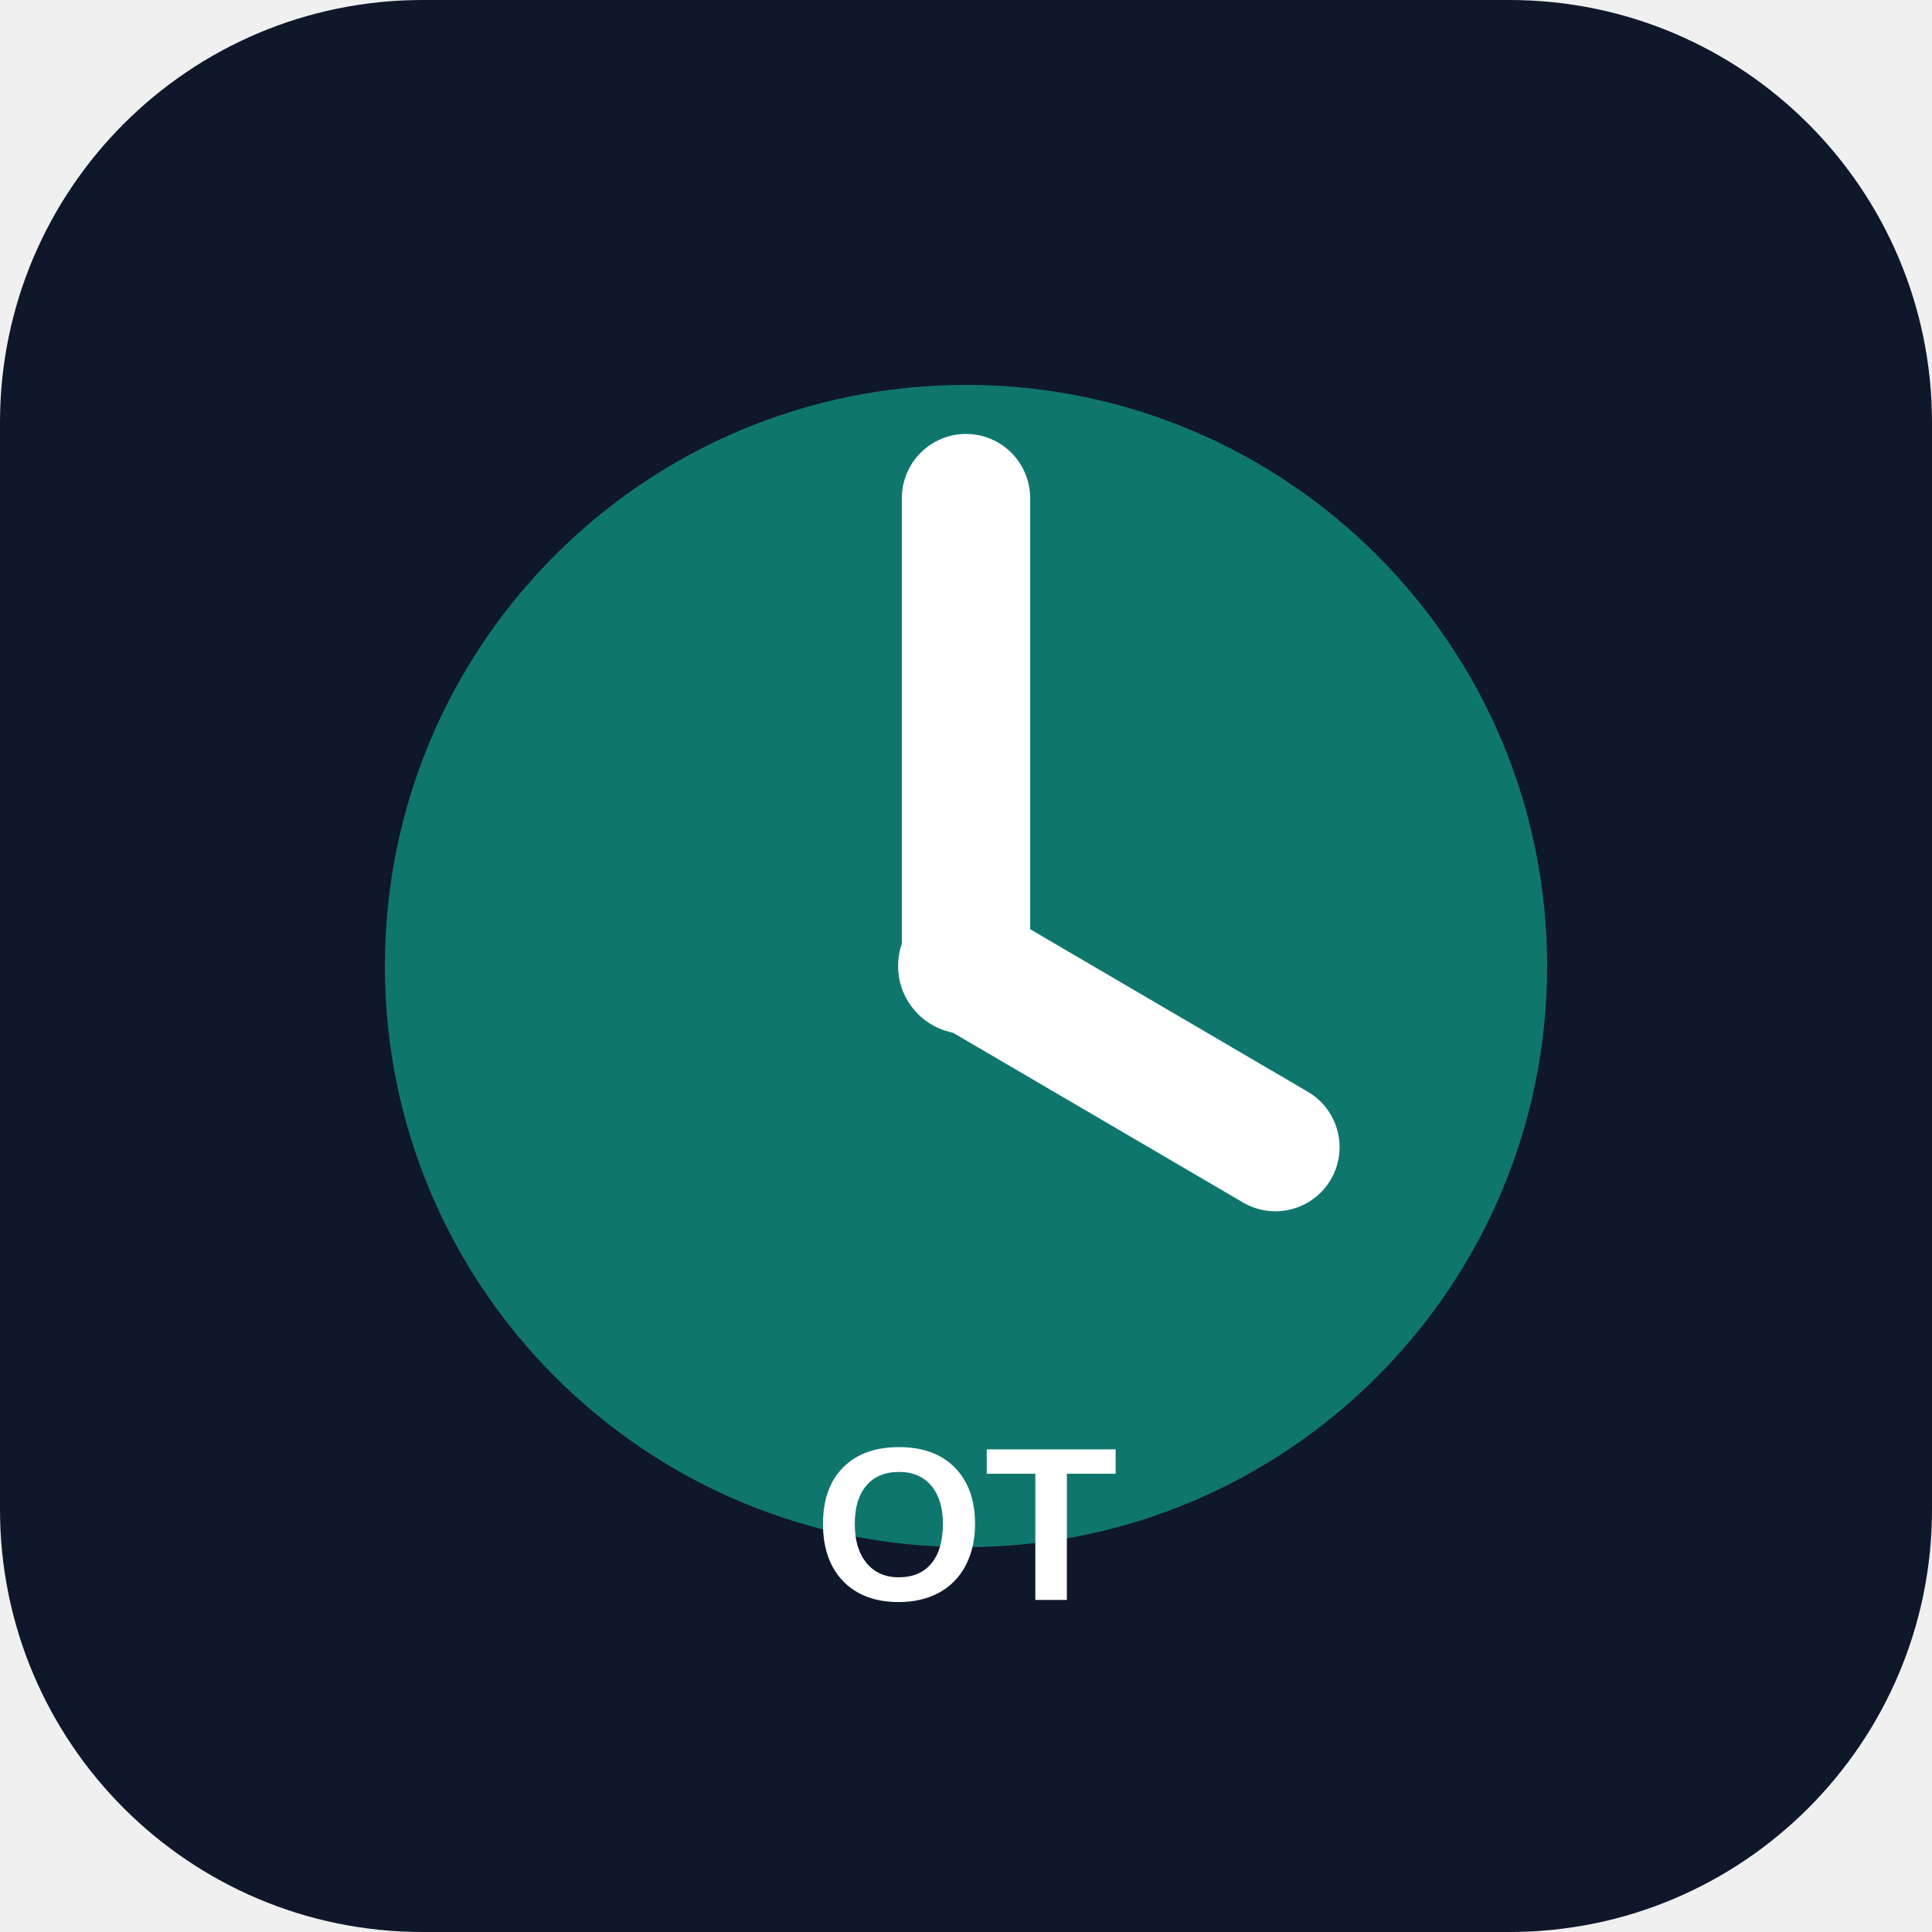
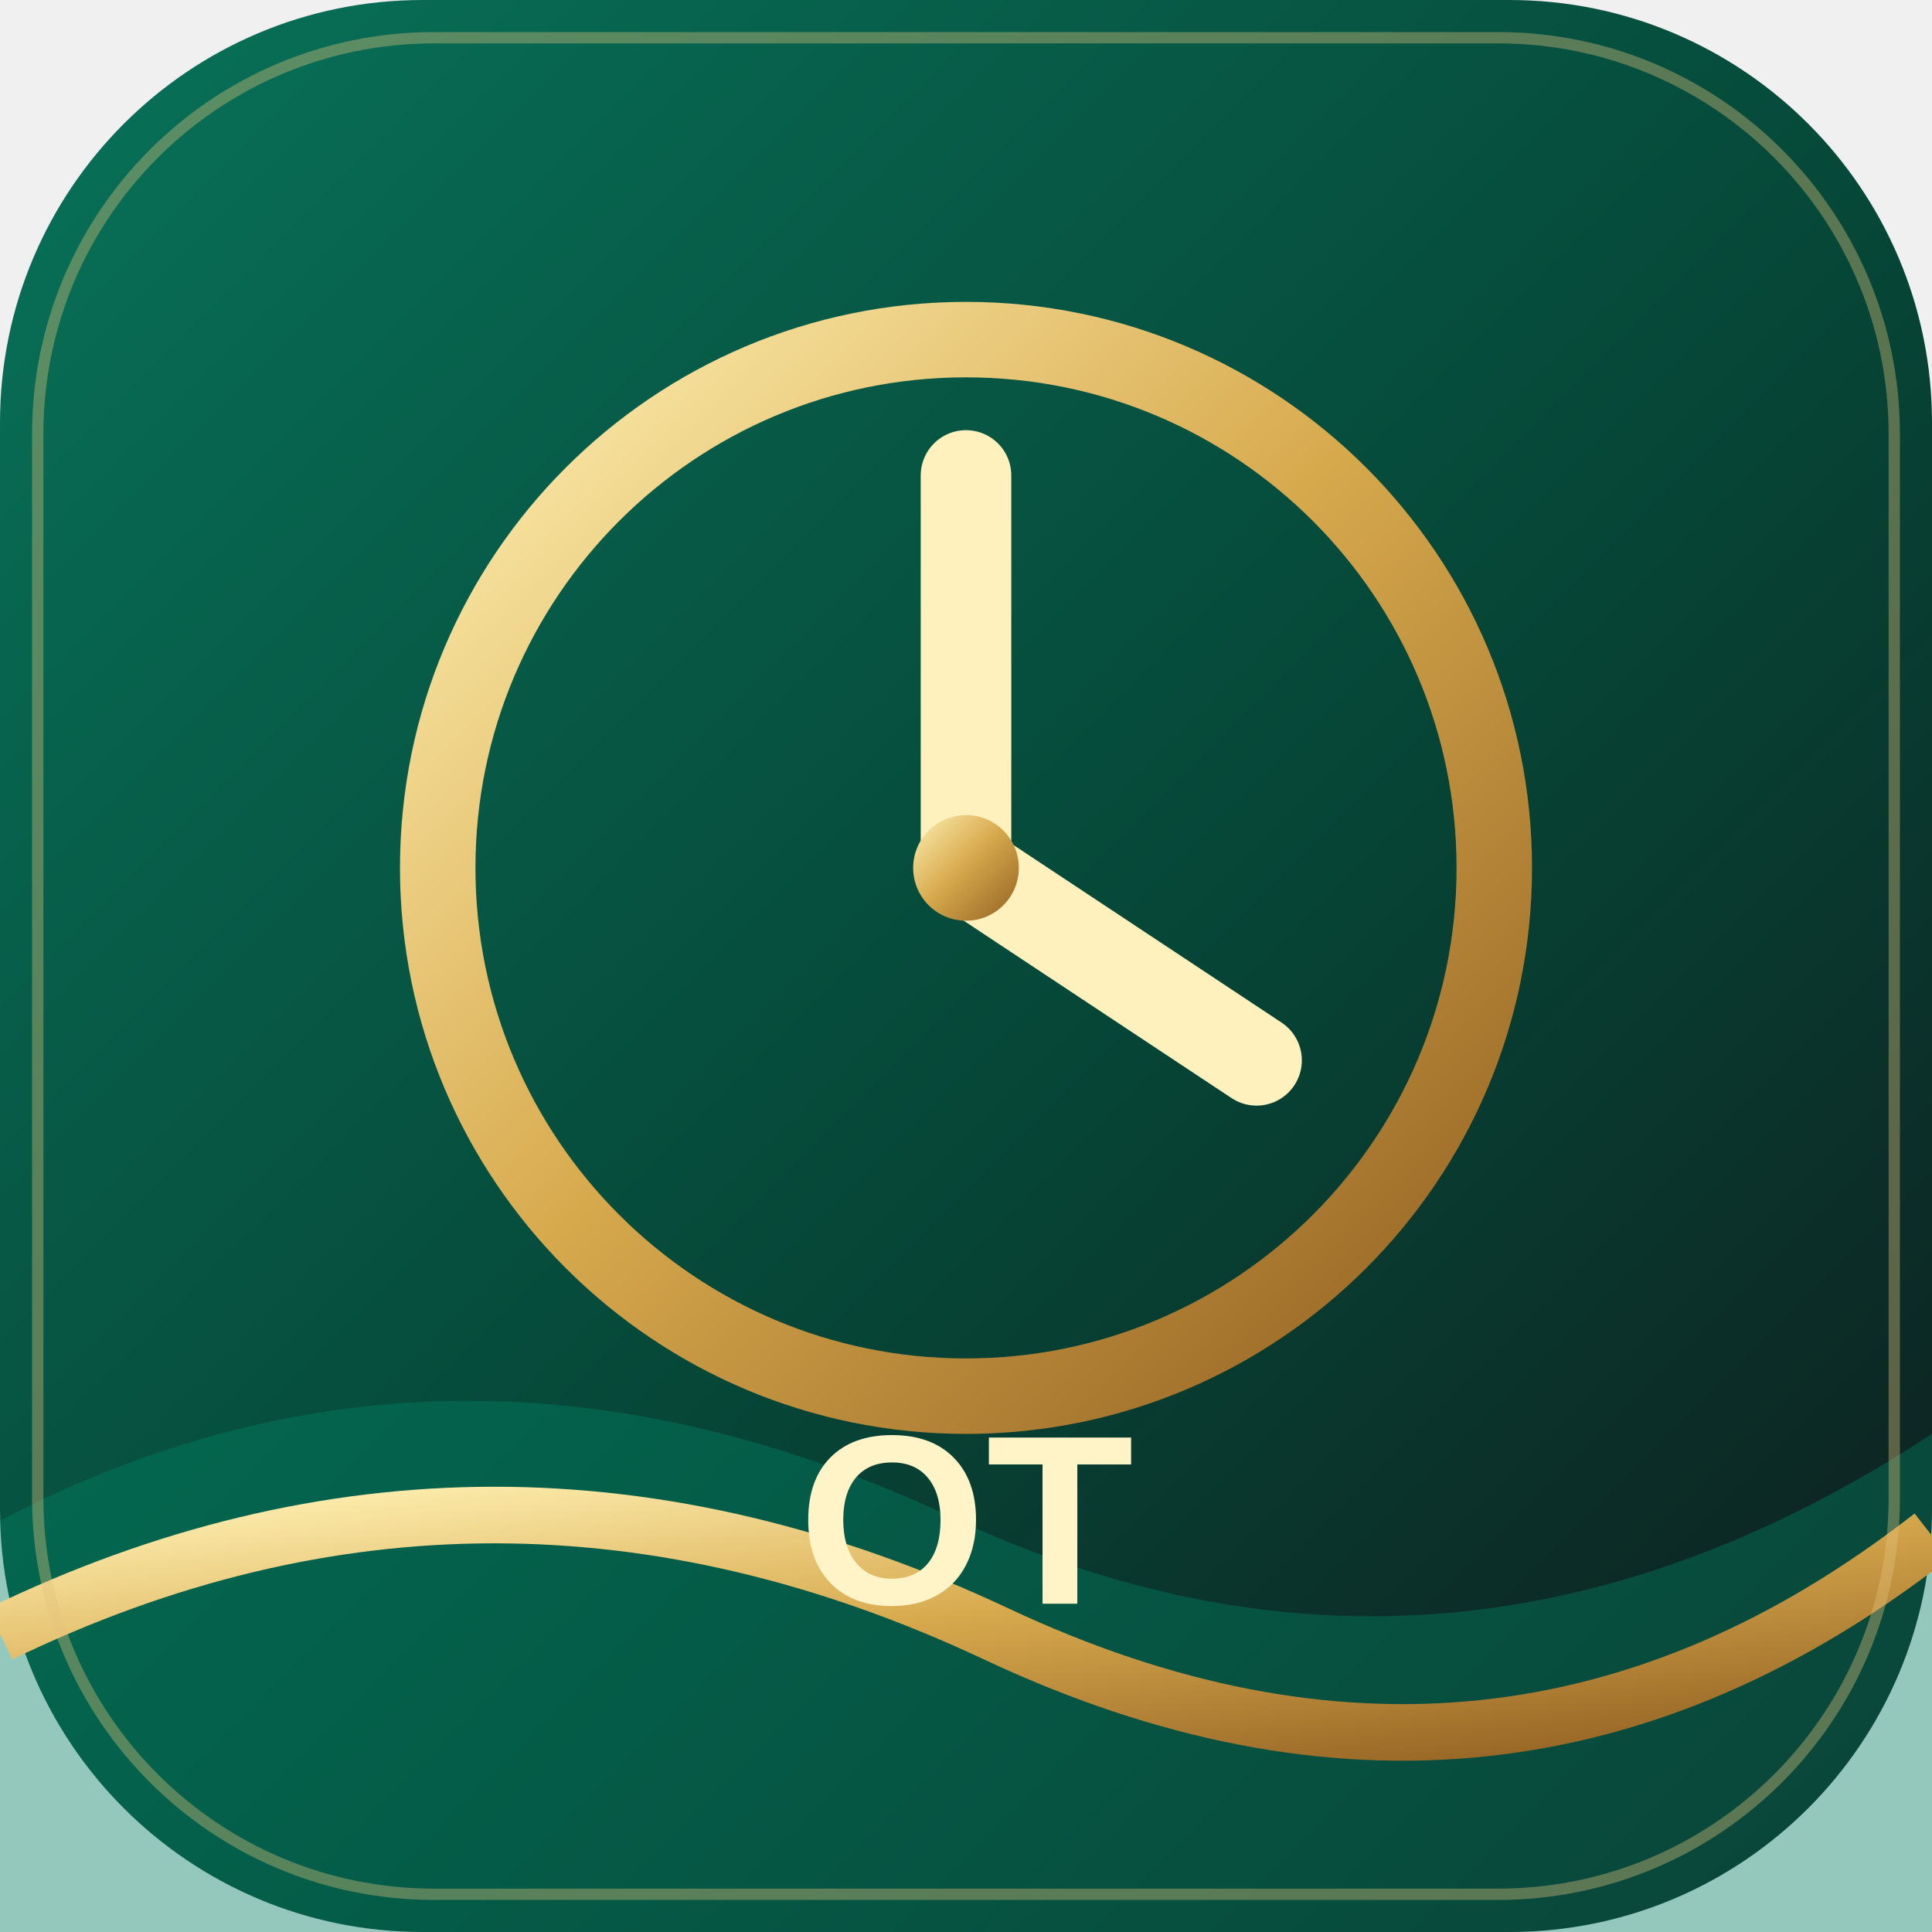
<svg xmlns="http://www.w3.org/2000/svg" viewBox="0 0 512 512">
-   <rect width="512" height="512" rx="112" fill="#0f172a" />
-   <circle cx="256" cy="256" r="154" fill="#0f766e" />
-   <path d="M256 132v124l82 48" fill="none" stroke="#fff" stroke-width="34" stroke-linecap="round" stroke-linejoin="round" />
-   <circle cx="256" cy="256" r="18" fill="#fff" />
-   <text x="256" y="424" text-anchor="middle" font-family="Arial,Helvetica,sans-serif" font-size="58" font-weight="700" fill="#fff">OT</text>
+   <defs>
+     <linearGradient id="bg" x2="1" y2="1">
+       <stop stop-color="#08735a" />
+       <stop offset=".55" stop-color="#064637" />
+       <stop offset="1" stop-color="#101a1b" />
+     </linearGradient>
+     <linearGradient id="gold" x2="1" y2="1">
+       <stop stop-color="#fff1b4" />
+       <stop offset=".48" stop-color="#d7a94d" />
+       <stop offset="1" stop-color="#916022" />
+     </linearGradient>
+   </defs>
+   <rect width="512" height="512" rx="112" fill="url(#bg)" />
+   <path d="M0 403Q120 340 252 402T512 380V512H0Z" fill="#008667" opacity=".38" />
+   <path d="M0 433Q130 370 264 433T512 407" fill="none" stroke="url(#gold)" stroke-width="15" />
+   <rect x="10" y="10" width="492" height="492" rx="105" fill="none" stroke="#e4c37d" stroke-opacity=".38" stroke-width="3" />
+   <circle cx="256" cy="230" r="140" fill="none" stroke="url(#gold)" stroke-width="20" />
+   <path d="M256 126v104l77 51" fill="none" stroke="#fff1bd" stroke-width="24" stroke-linecap="round" stroke-linejoin="round" />
+   <circle cx="256" cy="230" r="14" fill="url(#gold)" />
+   <text x="256" y="425" text-anchor="middle" font-family="Arial" font-size="64" font-weight="bold" fill="#fff3c8">OT</text>
</svg>
